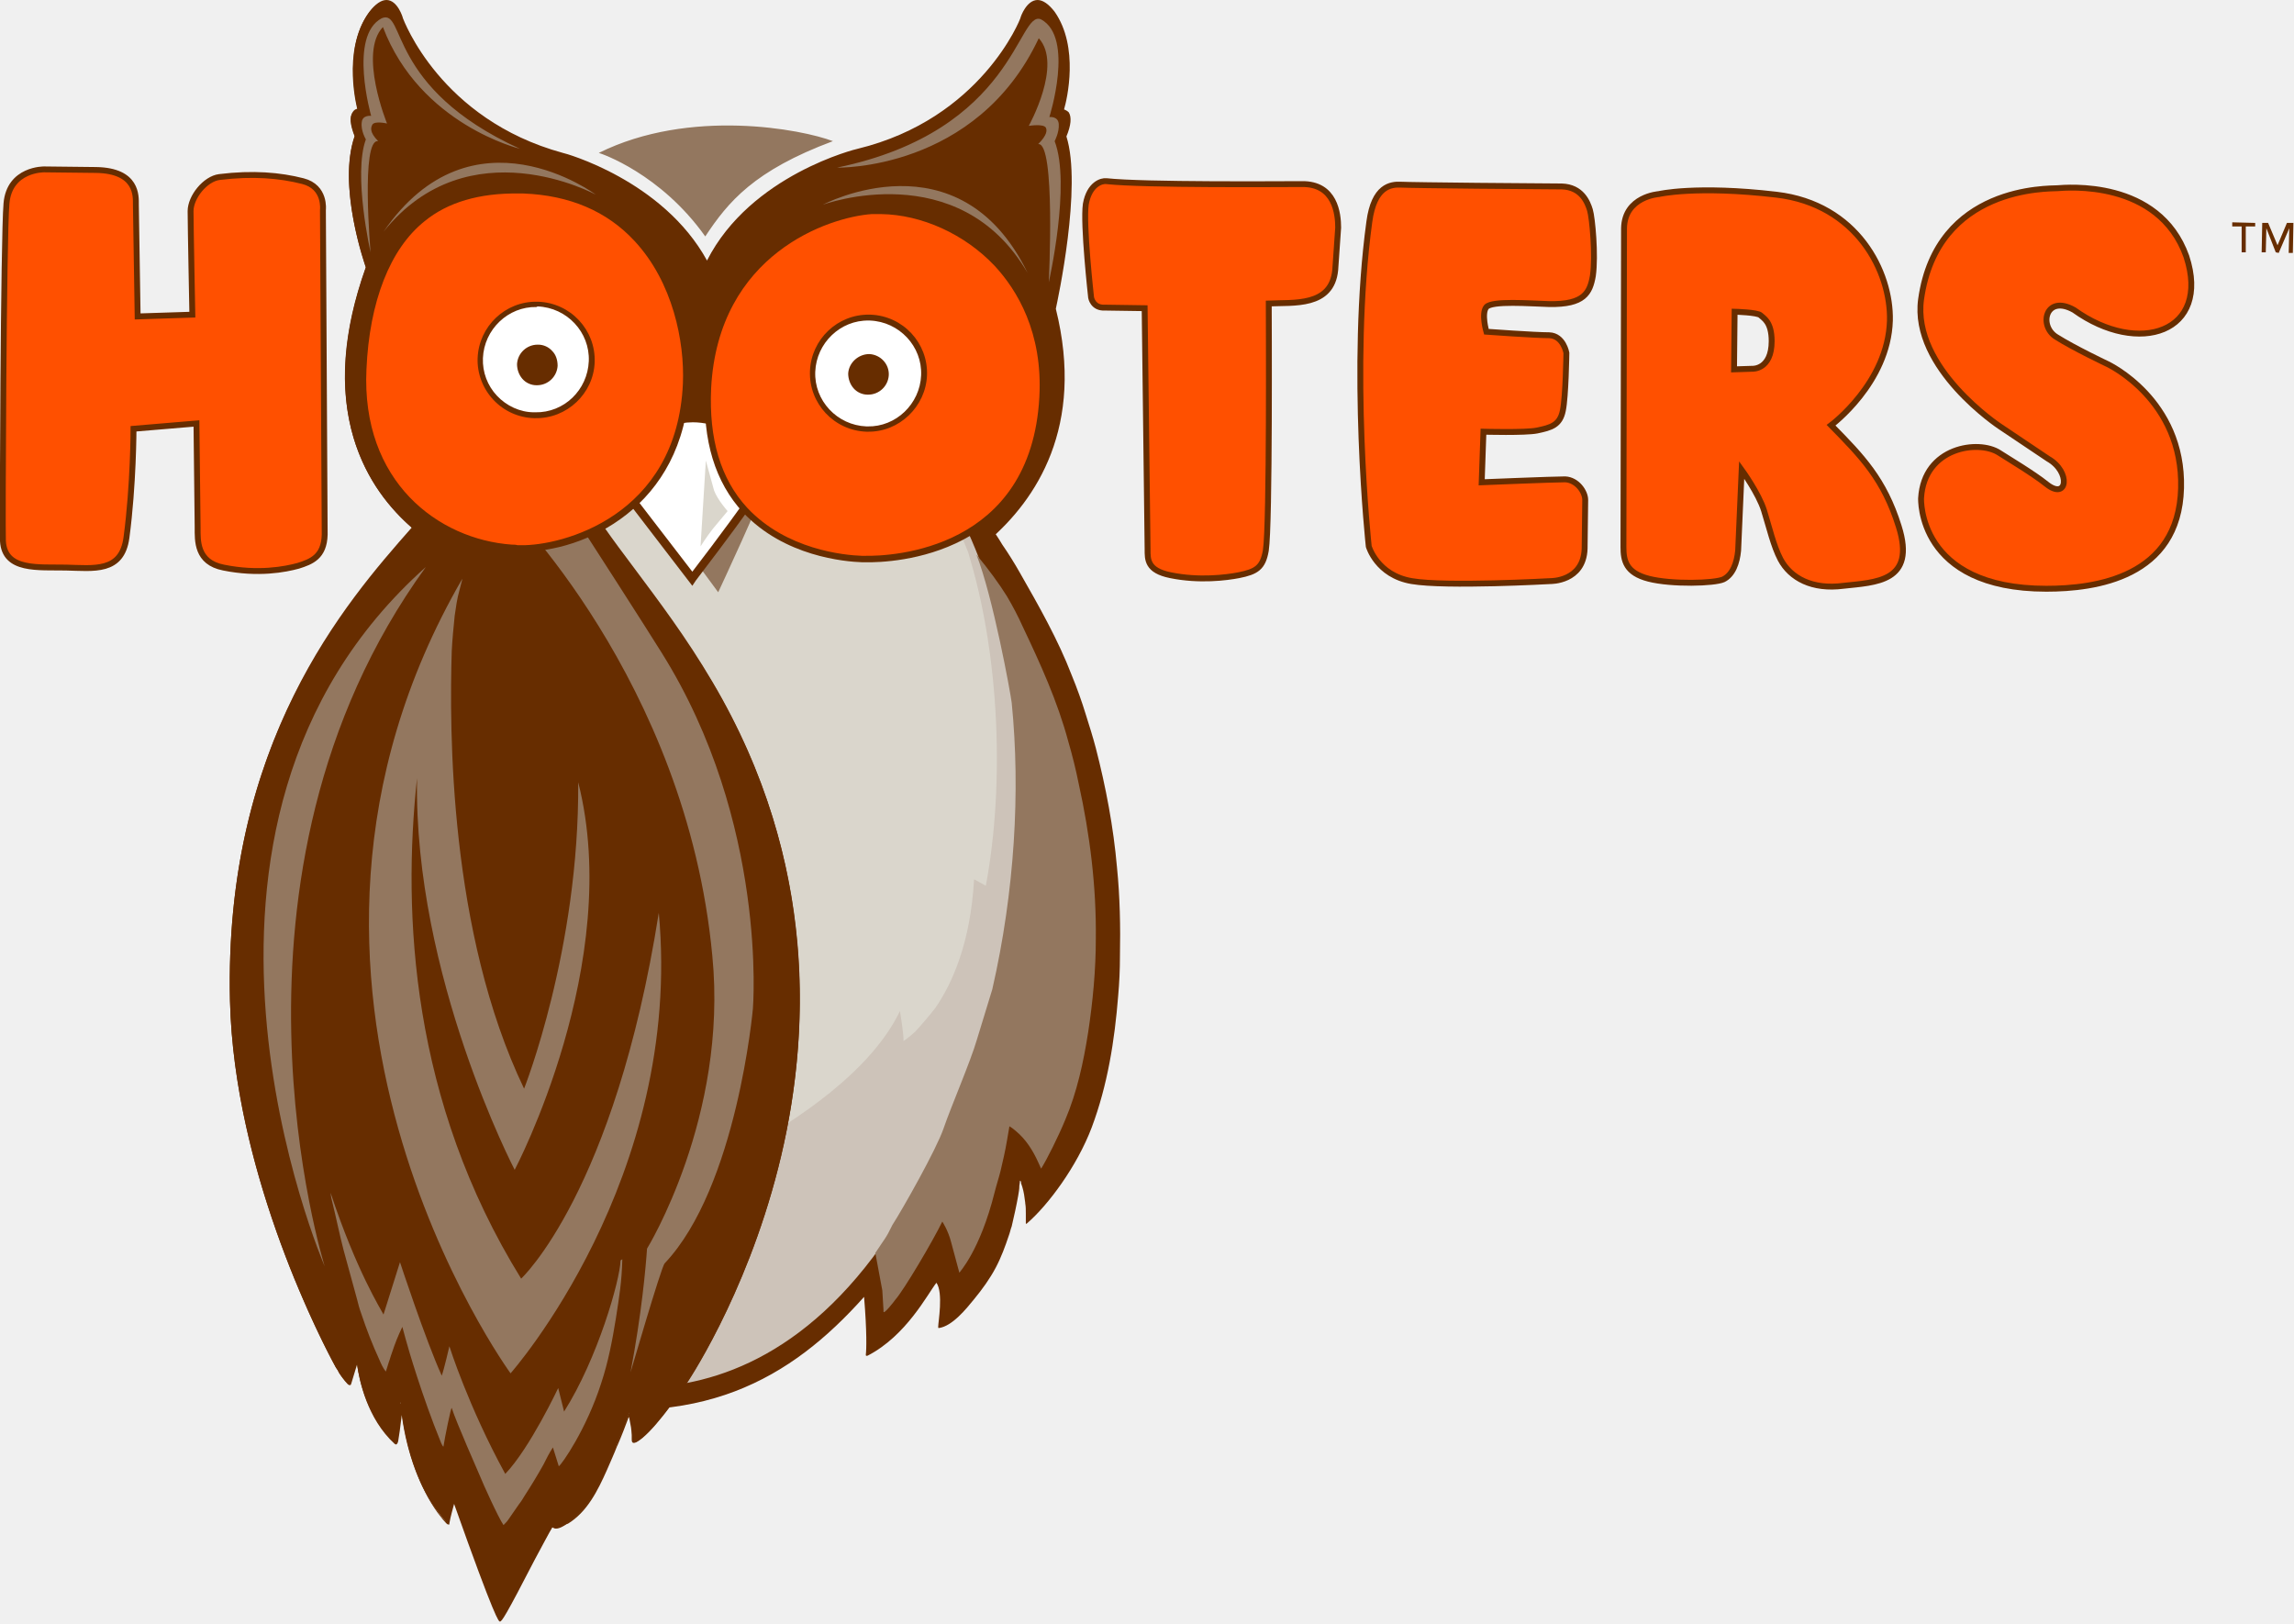
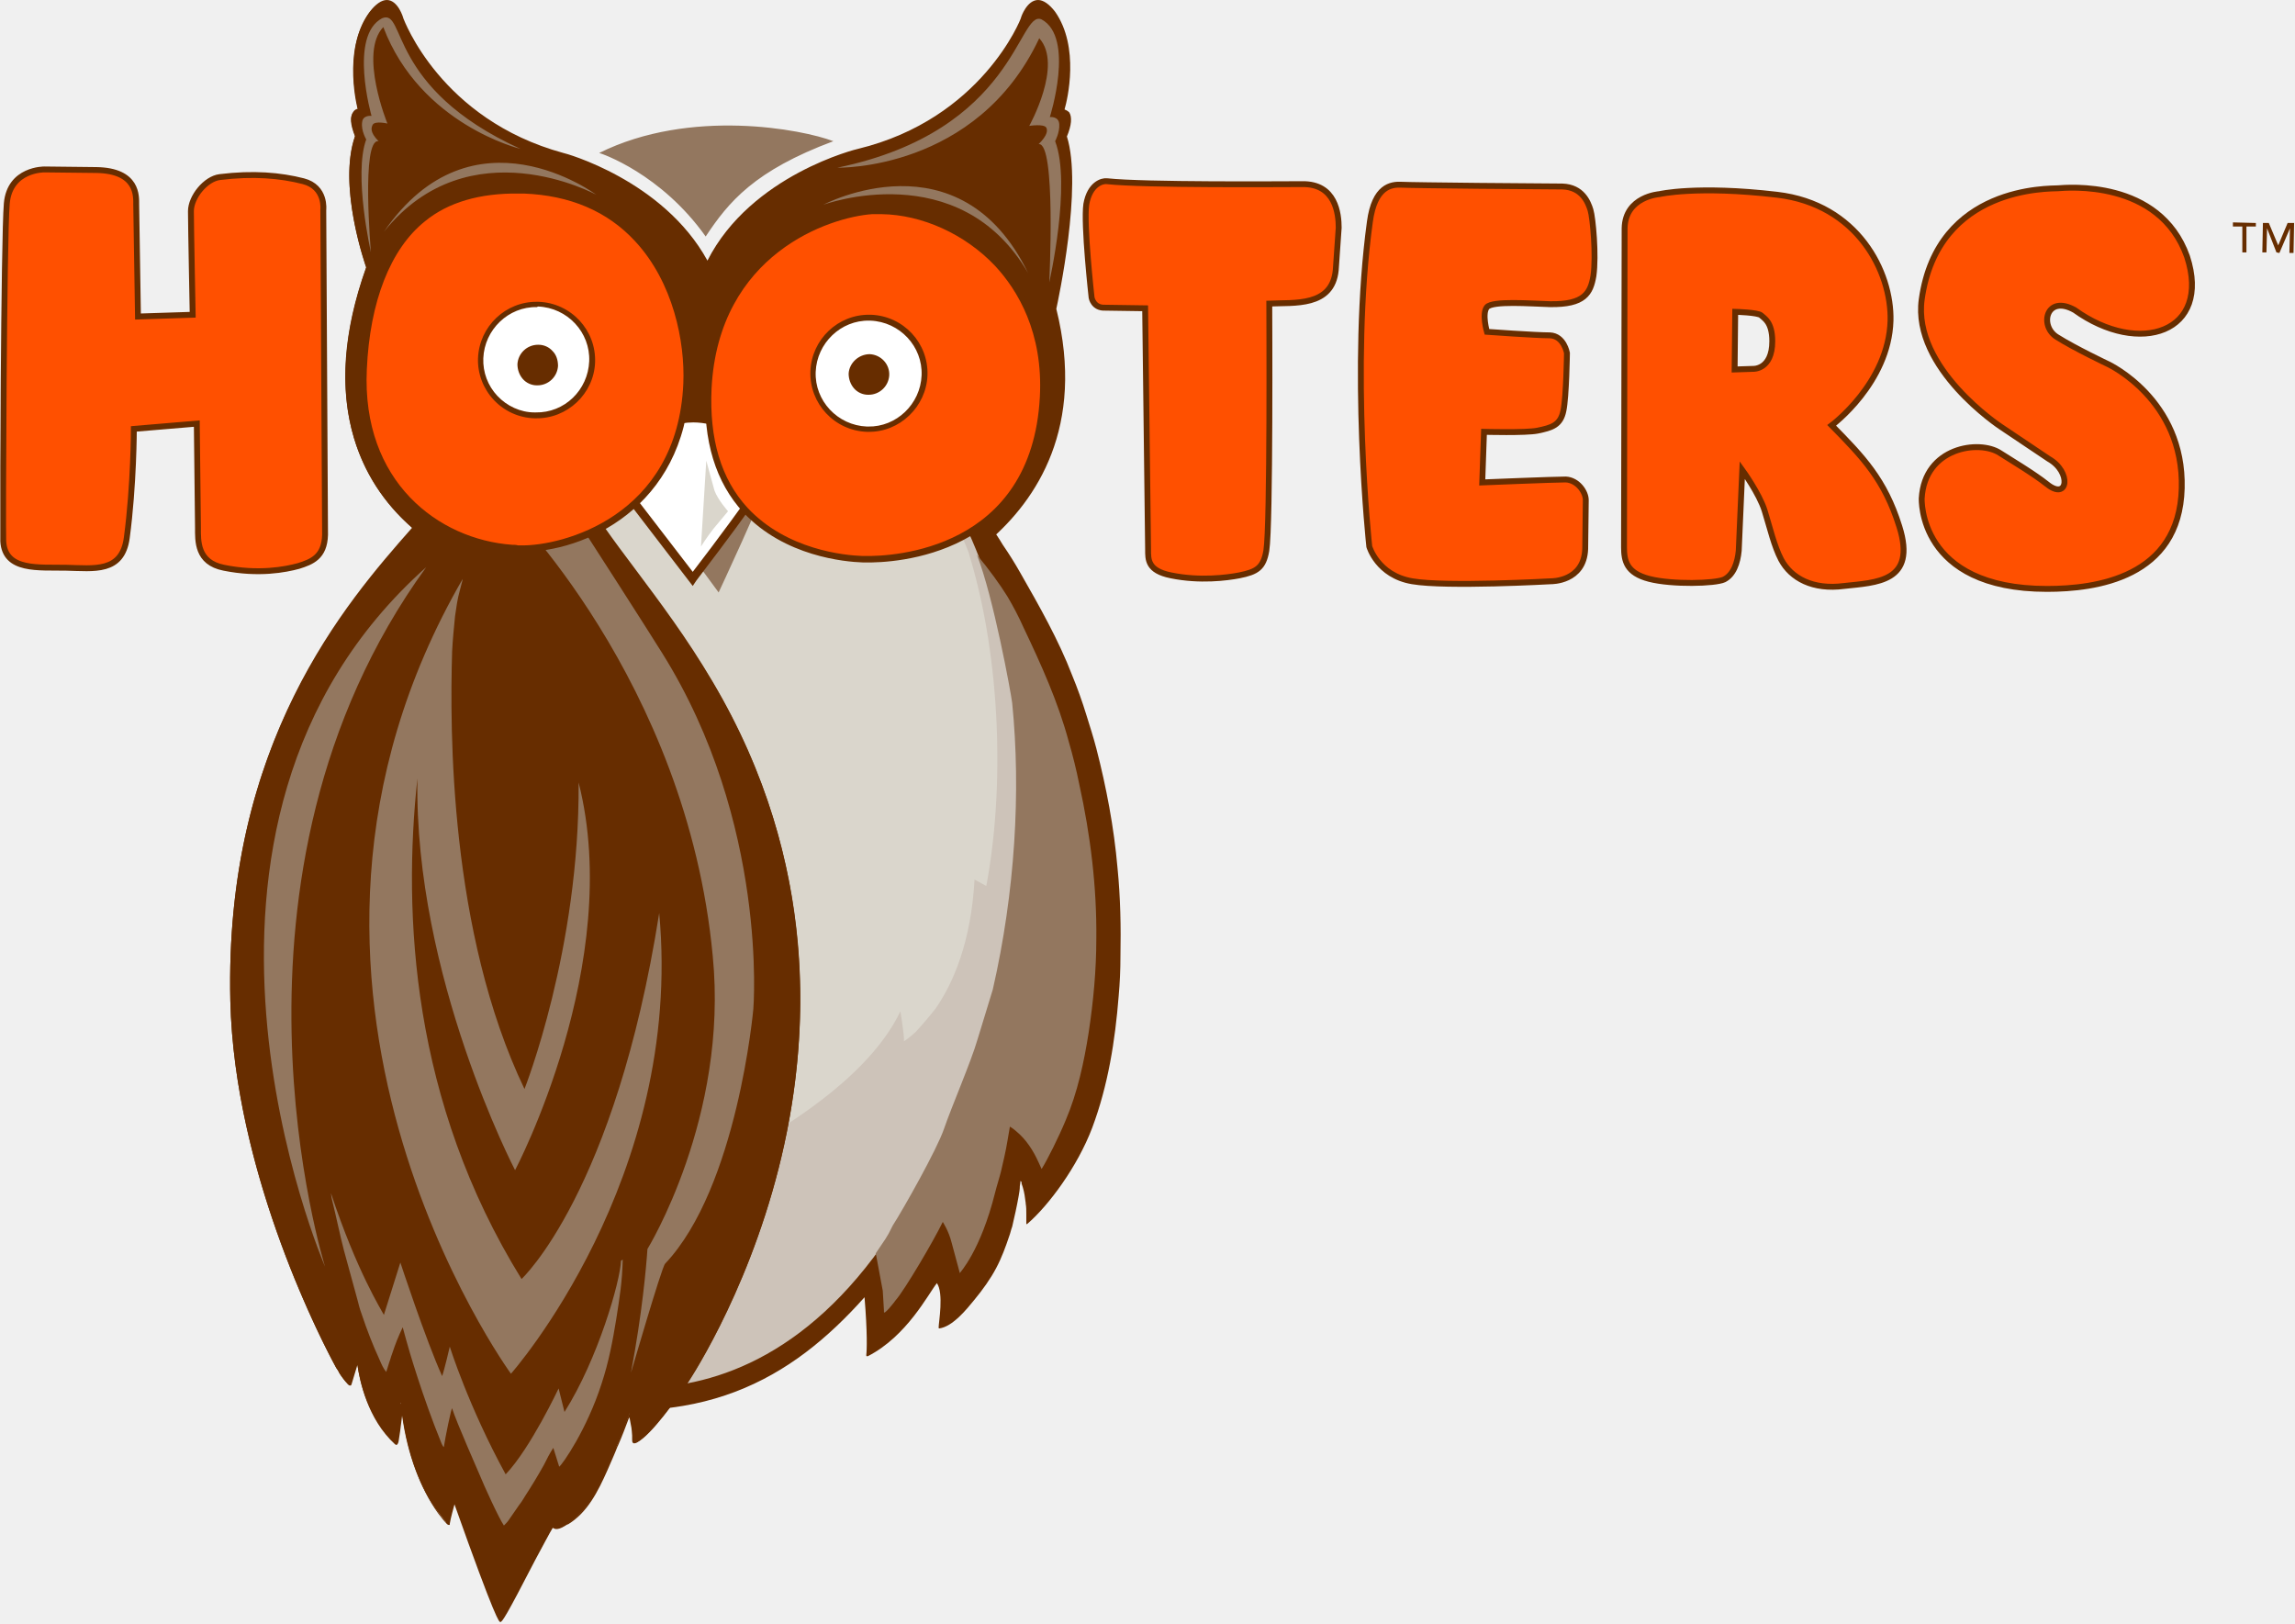
- <svg xmlns="http://www.w3.org/2000/svg" width="390" height="276" fill="none">
+ <svg xmlns="http://www.w3.org/2000/svg" width="800" height="566" viewBox="0 0 390 276" fill="none">
  <g clip-path="url(#A)">
    <g fill-rule="evenodd">
      <g fill="#FF5000">
        <g stroke="#672D00">
          <g stroke-miterlimit="10">
            <path d="M23.4 53.8l-.3-19c0-1.4.3-5.8-6.8-5.9l-8.8-.1s-5.9-.1-6.4 5.8C.6 40.4.4 90.1.5 92c.3 5.1 6 4.4 10.7 4.5s9.5.9 10.3-5.1c1.2-9 1.2-18.5 1.2-18.5l10.7-.9.2 17.7c0 2.2-.2 5.9 4.4 6.8 5.9 1.2 10.5.3 12.7-.3 2.2-.7 4.4-1.5 4.5-5.3l-.3-55.2s.5-3.9-3.4-4.9-8.5-1.4-14.2-.7c-2.4.3-4.9 3.4-4.9 5.8s.3 17.6.3 17.6l-9.3.3zm348.3-10.2C367 30.4 351.2 31.9 349.8 32s-20.5-.5-23.2 18.9C325 62.6 340 72.5 340 72.5l8.2 5.5c3.9 2.2 3.3 7.2-.3 4.3-2.1-1.7-6.6-4.4-8-5.3-3.5-2.3-12.8-1-13.3 7.7 0 0-.7 15.4 21.3 15.4 8.3 0 22.5-1.9 22.9-17.1.4-15.1-12.5-21.1-12.5-21.1s-5.7-2.7-8.7-4.6c-3.1-1.9-1.8-7.3 3-4.6 11 7.9 23.3 3.8 19.1-9.1z" />
          </g>
        </g>
      </g>
    </g>
    <path d="M148.7 216c-23.8 26.4-46.1 19.6-46.1 19.6l18.2-13.8c93.8-31.1 42.9-131.5 42.9-131.5l.1-3.5.1.3 1.6-1.2c-1.2-2.5-2.3-4.8-3.5-6.8 0-3.3-10-9.9-10-9.9S97.7 50 95.3 63c-7.9 9.3-13.9 49.8-13.9 49.8l8.3 79.8s-.7 37.1 3 41.6c27.8 9 46.2-5.3 56.8-19-.2.3-.5.6-.8.8z" fill="#DAD6CC" />
    <path d="M166.9 89l-2.1 1.5-1.5.2 1.3 3.2.4 1.4c4.9 16.7 5.8 38.2 2.6 55.3l-2-1.1c-.6 10.8-3.7 17.7-6.6 21.9-1.1 1.4-2.3 2.8-3.4 4-1.2 1.1-2 1.6-2 1.6.1-.9-.6-5.1-.6-5.1-9.6 20-48.8 33.7-48.8 33.7l1.3 6.5c-2.6 1.1-5.3 2.1-8.1 3.1l3 25.2c5.8.6 12.2-1.1 17.9-2.3 2.5-.8 4.3-.7 6.5-2 2.6-1.5 5.4-2.8 7.8-4.6 3.9-2.9 7-6.7 10.6-9.9 1.3-1.2 5.6-5.5 6.8-2.1.4 1.1.5 2.1.5 3.2.2.4.4.9.6 1.3 1.7-1.9 3.2-4 4.7-6.1C205.1 164.5 166.9 89 166.9 89z" fill="#CDC3B9" />
    <g fill="#672D00">
      <path d="M180.8 23.3c1.9-4.5-.4-4.4-.4-4.4s3.1-10.1-1.5-16.6c-3.5-4.9-5.3.9-5.3.9s-6.5 17.2-27.9 22.4c0 0-18.4 4.3-25.7 19.3-7.4-14.1-24.6-18.6-24.6-18.6C74.1 20.5 68 3.2 68 3.2s-1.6-5.8-5.3-1c-4.7 6.4-1.9 16.6-1.9 16.6s-2.3-.1-.5 4.4c-3 8.6 1.9 22.3 1.9 22.3-8.7 24.5.5 37.9 7.9 44.3-12.7 14.4-32 37.6-31 80.4.7 28.3 14.5 55.8 18 62.3.3.5.3.4.6 1 .3.5.8 1.1 1.2 1.5l.3.3c.4-1.4 1.4-4.4 1.4-4.4s.5 8.9 6.5 14.4l.2-.4.8-6.5c1.1 11.4 5.2 17.2 6.3 18.6.2.2 1.6 2.2 1.7 1.9.3-1.9 1-4 1-4s7.3 20.5 7.9 20.5c.5 0 8.1-14.8 8.9-15.9.7.7 1.9-.1 2.5-.5 3.2-2 5.1-5.7 6.6-9.1l1.8-4.1a129.66 129.66 0 0 0 2.2-5.6c.6 2.6.6 2.3.7 3.9 0 .2.1.5.1.7 0 .4.1.5.5.3 2.7-1.6 7.4-8.5 8.2-9.6 0 0 40.6-58.7 4.6-119.5-12.8-21.2-27.8-33-23.9-43.2l8.7 3 27.7-3.1 5 10.1c4-.9 17-3.7 22.2-4 2-.1 4.5 5.5 6.9 13.1 8.8-7.6 16.1-20.1 11.3-39.2 0-.1 4.6-20.7 1.8-29.4zm-60.2 23.2v-.1.1z" />
      <path d="M85 275.7c-.2 0-.7 0-7.8-20-.2.8-.6 2.1-.8 3.3v.2h-.2c-.1 0-.3 0-1.8-2-3-4.2-5.2-10-6.1-16.6-.2 1.8-.5 3.9-.6 4.4 0 0-.1.6-.4.6l-.2-.1c-4.7-4.3-6-10.8-6.4-13.5l-1 3.3-.1.2h-.2c-.2 0-.5-.4-.5-.4-.3-.3-.8-1-1.2-1.6-.1-.2-.2-.3-.2-.4-.1-.2-.2-.3-.4-.6-1.8-3.2-17.3-32.5-18-62.4-1-43.9 19.6-67.6 30.9-80.4-4.8-4.2-8.1-9.3-9.9-15.3-2.5-8.4-1.8-18.1 2.1-29-.4-1.2-4.8-14-1.9-22.3-.7-2-.9-3.3-.3-4.1.2-.3.5-.5.8-.5-.4-1.7-2.3-10.7 2-16.5 1-1.3 2-2 2.9-2 1.9 0 2.8 3 2.8 3.1.1.2 6.3 17.2 27.2 22.9.2 0 17 4.6 24.5 18.3 7.4-14.6 25.5-19 25.6-19 21-5.1 27.7-22.1 27.7-22.3 0-.1 1-3 2.9-3 .9 0 1.9.7 2.9 2 4.2 6 2.1 14.9 1.6 16.6.2.1.5.2.8.5.5.8.4 2.2-.4 4.1 2.7 8.5-1.5 27.9-1.8 29.3 5 20.1-3.4 32.5-11.4 39.4l-.3.2-.1-.4C164 81.3 161.9 79 160.8 79c-5.3.3-18.3 3.1-22.2 4h-.2l-5-10.1-27.6 3.1-8.5-3c-2.3 6.5 3.1 13.7 10.6 23.7 4.1 5.5 8.8 11.7 13.2 19.2 18.6 31.4 16.4 62.3 11.2 82.7-5.6 22.1-15.7 36.9-15.8 37l-.2.3c-1.4 1.9-5.5 7.9-8.1 9.3-.8.4-.8-.2-.8-.5v-.7c-.1-1.3-.1-1.3-.4-2.8l-.1-.3c-.6 1.6-1.2 3.2-1.9 4.8l-.1.2c-.5 1.3-1.1 2.6-1.7 4-1.6 3.6-3.4 7.2-6.7 9.2h-.1c-.5.3-1.2.8-1.9.8-.2 0-.4-.1-.6-.2-.5.8-1.7 3.1-3 5.5-5 9.7-5.6 10.5-5.9 10.5zm-7.9-21.5l.2.7c2.7 7.5 6.8 18.7 7.7 20.2.8-1 3.6-6.3 5.5-9.9 1.6-3 2.8-5.3 3.2-5.8l.2-.2.2.2c.1.1.3.2.5.2.5 0 1.2-.4 1.7-.7h.1c3.1-1.9 4.9-5.5 6.5-9 .6-1.3 1.1-2.6 1.7-3.9l.1-.1 2.2-5.6.3-.8.4 1.9c.3 1.5.3 1.5.5 2.9v.8s.1 0 .1-.1c1.6-.9 4.3-4 7.9-9.2l.2-.3c.1-.1 10.2-14.9 15.8-36.9 5.1-20.3 7.4-51-11.2-82.3-4.4-7.4-9.1-13.6-13.2-19.1C99.9 86.8 94.4 79.5 97 72.7l.1-.2 8.9 3.1 27.8-3.1 4.9 10c4.1-.9 16.9-3.7 22-3.9h.1c1.9 0 4.2 4.2 7 12.9 7.8-6.8 15.9-19 10.9-38.7v-.2c0-.2 4.6-20.7 1.8-29.2v-.2c.9-2.3.8-3.3.5-3.7-.2-.4-.6-.4-.7-.4h-.3l.1-.3c0-.1 3-10.1-1.5-16.4-.9-1.2-1.7-1.8-2.5-1.8-1.6 0-2.4 2.7-2.4 2.7-.1.2-6.8 17.4-28.1 22.6-.2 0-18.3 4.5-25.5 19.2l-.2.4-.2-.4c-7.3-13.8-24.3-18.4-24.4-18.5-21.1-5.7-27.5-23-27.6-23.2 0 0-.8-2.7-2.4-2.8-.8 0-1.6.6-2.5 1.8-4.6 6.2-1.9 16.3-1.8 16.4l.1.3h-.3c-.1 0-.4 0-.7.4s-.5 1.4.4 3.7v.2c-3 8.4 1.9 22 1.9 22.1v.2c-8.4 23.7-.3 37 7.9 44.1l.2.2h-.1c-11.2 12.7-31.9 36.3-30.9 80.2.7 29.8 16.2 59 18 62.2.2.3.2.4.3.6.1.1.1.2.2.4.4.6.9 1.3 1.1 1.5l1.3-4.1.5.1c0 .1.6 8.7 6.1 14.1l.8-6.4h.5c.7 7.4 2.9 14 6.2 18.5.5.7 1 1.3 1.3 1.6.3-1.8.9-3.7.9-3.7l.4-.8zm44.2-207.1l-1.1-.6.5-.6.6 1.2z" />
      <path d="M166.3 86.8c-7.6-9.5-12-15.8-16.2-18.2h-.2c-.1.1-.1.2 0 .3 12.8 13.1 20.4 30.6 22.5 52 1.5 14.7.2 31.3-3.4 47.5-21.6 77.7-63.6 69.3-76.6 64.8-2-3.1-1.6.1-.3 1.6l.2.3-.5 3c27.2 5.5 42.7-3.7 55.1-17.6.5 6 .4 9 .3 9.8v.1c0 .2.2.1.3.1 6.6-3.4 10.2-10.5 11.7-12.4 1.2 1.7.3 6.7.3 7.5 0 .1 0 .2.1.2 2.3-.3 4.7-3.3 6-4.9 1.4-1.7 2.7-3.5 3.7-5.4.9-1.7 1.6-3.6 2.2-5.4.2-.5.3-1.1.5-1.6.4-1.7.8-3.5 1.1-5.2.1-.6.2-1.1.2-1.7 0-.1.1-.5.1-.9 0 0 0 .1.1.1.1.1.1.2.1.4.3.8.5 1.7.6 2.6 0 .2.1.5.1.8.1.6.1 1.1.1 1.7v1.7c0 .1.1.1.2 0 3.6-3.1 8.5-9.7 11-16.3 2.7-7.2 3.9-14.8 4.5-22.4a75.08 75.08 0 0 0 .3-6.7c.1-5 0-10.1-.5-15.1-.6-6.9-1.9-13.7-3.6-20.3-.5-1.9-1.1-3.8-1.7-5.7a76.09 76.09 0 0 0-2.4-6.7c-2.3-6-5.6-11.8-8.8-17.4a62.99 62.99 0 0 0-3-4.8c-1.3-2.2-2.7-4-4.1-5.8z" />
    </g>
    <g fill="#93775F">
      <path d="M148.9 212.9s-.1.1-.1.2c.1.3.1.4.1.4l1.1 5.9.2 3.3v.3c0 .6 1.8-1.7 2-2 1.5-1.7 6.4-10 8-13.3 0 0 1 1.5 1.5 3.5l1.4 5.2c0-.1 3.5-3.7 6-13.7.3-1.2.7-2.4 1-3.6.4-1.7.8-3.4 1.1-5.2.1-.7.4-2.2.4-2.4.4.2 1 .7 1.1.8 1.7 1.4 2.9 3.3 3.8 5.3.2.4.3.7.5 1.1 1-1.6 2.9-5.4 4.1-8.3 2-4.7 3.1-9.8 3.9-14.9.8-5.3 1.3-10.6 1.3-15.9.1-8.8-1-17.7-2.9-26.3-.5-2.5-1.1-4.9-1.8-7.3-1.8-6.7-4.7-13.1-7.7-19.4-.8-1.8-1.7-3.5-2.7-5.2-1.3-2.1-3.2-4.7-5.2-7.1 2.8 7.1 5.8 23.5 6 25.2 1.5 15 .5 32.1-3.3 48.7l-2.6 8.5c-1.1 3.8-4.4 11.4-5.7 15.2-1.2 3.5-6.9 13.6-8.7 16.4-1.1 2.3-1.3 2.3-2.8 4.6zm-29-172.7c3.9-5.9 8.3-11.2 21.7-16.2-5.2-2-24.3-5.7-39.8 2 .4.1 10.5 3.5 18.1 14.2zM85.7 85.5c5.5 2.2 11.2 1.2 11.4 1.5 2.4 3.6 13.3 20.6 15.4 24 18.1 28.9 15.5 60.5 15.5 60.5s-2.7 30.3-15 43.3c-.6.6-6 19.3-5.8 18.5 1.9-10 2.6-18 2.8-21 0 0 13.8-22.4 11.1-49.8-4.4-46.9-35.4-77-35.4-77zM72.4 96.4c-49.6 44.2-17.2 118.9-17.2 118.9S34.3 148.9 72.4 96.4zm39.6 58.8c-7.5 47.5-23.4 62.2-23.4 62.2-18.7-30.2-20.2-62-17.7-85.1-.6 33.6 16.6 66.6 16.6 66.6s18.6-35.2 10.8-65.9c.2 28.4-9.2 52.1-9.2 52.1-12.8-26.7-12.7-61.2-12.3-74.4.1-2 .3-4 .5-6 .2-1.4.4-2.9.8-4.3.1-.5.5-1.8.5-2-40 69.1 8.2 135.1 8.2 135.1s29.4-33.2 25.2-78.3zM101.3 33.1s-21.6-11.8-36.1 6.3c15.1-22 36.1-6.3 36.1-6.3zm-12.9-7.8C65.6 14.9 69 1.4 64.9 3.1c-5.7 3-1.8 16.6-1.8 16.6s-1.5-.2-1.6 1.1c-.2 1.4.7 2.9.7 2.9-2.2 6 .8 19.2.8 19.2S61.3 23.5 64.3 24c-1.6-1.6-1.2-2.4-1-2.8.4-.7 2.5-.2 2.5-.2s-4.9-12-.7-16.4c6.3 16.6 23.3 20.7 23.3 20.7zm53.9 3.2c30.4-6.3 30.7-27 34.7-25.2 5.7 3.1 1.4 16.6 1.4 16.6s1.5-.2 1.6 1.2-.7 2.9-.7 2.9c2.8 7.3-1 24-1 24s1.2-23.9-1.8-23.5c1.6-1.6 1.5-2.4 1.3-2.8-.4-.7-2.9-.3-2.9-.3s5.8-10.4 1.7-14.9c-10.6 22.6-34.3 22-34.3 22z" />
    </g>
    <g fill="#672D00">
      <path d="M381.1 38.5h-1.6v-.7l3.9.1v.6h-1.6v4.4h-.7v-4.4zm3.5-.6h1l1.6 3.8 1.6-3.8h1.1l-.1 5.1h-.7l.1-4.2-1.8 4.2-.5-.1-1.6-4.1-.1 4.1h-.7l.1-5z" />
    </g>
    <path d="M110.7 85.2l11.4 15.5s8-17.1 7.7-17.8c-1.4-1.7-4.5-7-4.5-7s-10.4-5.3-15.6 2.8c-5 7.8 1 6.5 1 6.5z" fill="#93775F" />
    <path d="M104.8 81.5l13 16.9s11.5-15 11.4-15.7c-1-2-2.7-8.6-2.7-8.6s-9.2-6.7-16.1.2c-6.6 6.6-5.6 7.2-5.6 7.2z" fill="#fff" />
    <path d="M117.7 99.6L104.2 82c-.1-.1-.2-.3-.2-.5 0-.4-.2-1.7 5.8-7.6 2.2-2.2 4.9-3.3 8-3.3 4.8.1 8.8 2.9 9 3l.2.1.1.2c0 .1 1.6 6.5 2.6 8.4l.1.1v.1c0 .3.1 1-11.5 16.2l-.6.9zm-12.3-18.4l12.3 16c4-5.2 9.8-13 10.6-14.6-.9-2-2.2-7-2.5-8.2-.8-.6-4.2-2.6-8-2.6-2.7 0-5.1.9-7 2.9-4.5 4.6-5.2 6.1-5.4 6.5z" fill="#672D00" />
    <path d="M119.1 92.9s1-1.6 2.1-3l2.5-3s-1.7-1.9-2.3-3.5l-1.4-5.1-.9 14.6z" fill="#DAD6CC" />
    <path d="M148.2 35.9c-7.9.5-26.6 7.1-27.8 30.1-1.3 25.8 20.1 28.8 26.1 29 4 .1 29.3-.2 30.7-27.5 1.2-21.3-16.2-32.4-29-31.6z" fill="#FF5000" />
    <path d="M147.1 95.6h-.5c-3-.1-13.3-1-20.3-8.5-4.7-5.1-6.9-12.2-6.4-21.1 1.2-23.7 20.8-30.2 28.3-30.6h1.6c7.2.1 14.7 3.5 20.1 9.2 4 4.2 8.6 11.7 7.9 23.1-1.4 26.9-25.9 28-30.7 27.9zm2.7-59.2h-1.6c-7.2.5-26.1 6.7-27.3 29.6-.4 8.6 1.6 15.4 6.1 20.3 6.7 7.2 16.6 8.1 19.5 8.2h.5c4.7.1 28.3-1 29.7-27 .6-11-3.8-18.2-7.6-22.3-5.1-5.4-12.4-8.7-19.3-8.8z" fill="#672D00" />
    <path d="M147.3 72.9c5.2.2 9.6-3.9 9.8-9.2.2-5.2-3.9-9.6-9.2-9.8-5.2-.2-9.6 3.9-9.8 9.2-.1 5.3 4 9.6 9.2 9.8z" fill="#fff" />
    <g fill="#672D00">
      <path d="M147.5 73.4h-.2c-5.5-.2-9.8-4.8-9.6-10.3.2-5.4 4.7-9.7 10.1-9.6h.2c5.5.2 9.8 4.8 9.6 10.3-.2 5.3-4.7 9.7-10.1 9.6zm.2-18.9c-4.8-.1-8.9 3.8-9.1 8.7s3.7 9.1 8.7 9.3h.2c4.8.1 8.9-3.8 9.1-8.7s-3.7-9.1-8.7-9.3h-.2zm.1 5.7c-1.9 0-3.5 1.5-3.6 3.3 0 .9.3 1.8.9 2.5s1.5 1.1 2.4 1.1h.1a3.51 3.51 0 0 0 3.5-3.3c.1-1.9-1.4-3.5-3.3-3.6z" />
    </g>
    <path d="M89 32.4c-6-.2-12.3.9-17.2 4.8-6.4 5.1-9.6 14.5-10.1 25.6-.6 14.4 7.8 29 25.3 30.4.3 0 .7 0 1 .1 9.1.4 27.7-6.1 28.6-28 .6-12.4-5.7-32.2-27.6-32.9z" fill="#FF5000" />
    <path d="M88.6 93.8H88c-.4 0-.7 0-1.1-.1-8.3-.6-15.1-4.3-19.8-10.5-4.2-5.6-6.3-12.8-6-20.4.5-12 4.1-21 10.3-26 4.2-3.3 9.8-5 16.7-4.9h.9c8.1.3 14.7 3.1 19.7 8.4 6.7 7.3 8.8 17.7 8.5 25-.9 21-18 28.6-28.6 28.5zm-.4-60.9c-6.7-.1-12.1 1.5-16 4.7-5.9 4.7-9.4 13.7-9.9 25.2-.9 19.1 12.2 28.9 24.7 29.8.3 0 .7 0 1 .1h.6c6.8.1 26.5-4.8 27.5-27.5.3-7.1-1.7-17.2-8.2-24.2-4.7-5.1-11.1-7.8-18.9-8.1h-.8z" fill="#672D00" />
    <path d="M90.8 70.7c5.2.2 9.6-3.9 9.8-9.2.2-5.2-3.9-9.6-9.2-9.8-5.2-.2-9.6 3.9-9.8 9.2-.1 5.2 4 9.6 9.2 9.8z" fill="#fff" />
    <g fill="#672D00">
      <path d="M91 71.1h-.2a9.86 9.86 0 0 1-6.9-3.1c-1.8-1.9-2.8-4.5-2.7-7.1.2-5.4 4.7-9.7 10.1-9.6h.2c5.5.2 9.8 4.8 9.6 10.3-.2 5.3-4.7 9.6-10.1 9.5zm.2-18.9c-4.8-.1-8.9 3.8-9.1 8.7a8.82 8.82 0 0 0 2.4 6.4c1.6 1.7 3.9 2.8 6.3 2.8h.2c4.9.1 8.9-3.8 9.1-8.7s-3.7-9.1-8.7-9.3l-.2.1zm2.7 7.5c-.6-.7-1.5-1.1-2.4-1.1h-.1a3.51 3.51 0 0 0-3.5 3.3c0 .9.3 1.8.9 2.5s1.5 1.1 2.4 1.1h.1a3.51 3.51 0 0 0 3.5-3.3c0-1-.3-1.9-.9-2.5z" />
    </g>
    <g fill="#93775F">
      <path d="M105.8 214.1c-.1 3.9-.5 6.2-1.1 10.1-.6 3.7-1.3 7.4-2.5 11-2.5 7.8-6.7 13.8-7.2 14.1l-1-3.2c-.6.9-1.1 1.9-1.6 2.9-1 1.8-2.1 3.6-3.2 5.3-.3.5-.6 1-1 1.5-.6.9-1.2 1.7-1.8 2.6-.2.3-.5.6-.8.9-.9-1.3-3.6-7.3-3.9-8.1-.5-1.2-4.1-9.3-4.9-11.8-.1-.3-1.2 5.1-1.4 6.5 0 .3-.4-.5-.5-.8-3.1-7.6-5.5-15.8-5.9-17.3l-.6-2.2c-.8 1.7-1.2 2.7-1.8 4.5-.2.5-.3 1-.5 1.5-.1.3-.4 1.3-.5 1.6-.5-.6-.8-1.3-1.1-2-1.2-2.6-2.2-5.2-3.1-7.9-.3-.8-.5-1.6-.7-2.4l-2.3-8.4c-.7-2.7-1.3-5.7-2-8.5-.1-.3-.2-1.2-.2-1.2 4.4 13.3 8.6 19.9 9 20.7l2.8-8.9s4.3 13.1 7.1 19.3c.4-1.1 1.3-5 1.3-5s3.2 10.2 9.5 21.7c4.2-4.4 9-14.6 9-14.6l1 4c5.7-9 9.5-22.3 9.6-25.7l.3-.2zm34.1-179.3s23.1-8.5 34.8 11.6c-11.6-23.9-34.8-11.6-34.8-11.6z" />
    </g>
    <g fill="#FF5000">
      <g stroke="#672D00">
        <g stroke-miterlimit="10">
          <path d="M227.5 38.7c0-2.3-.5-7.5-6.2-7.4-3.4 0-26.8.2-33.2-.5-.8-.1-2.9.5-3.5 3.9-.5 3.4.9 15.9.9 15.9s.3 1.8 2.3 1.7l6.8.1.5 41c0 1.7-.1 3.6 3.9 4.4 4.9 1 9.5.4 11.6 0 3-.6 4.1-1.3 4.6-4.2.7-4.4.5-40.1.5-42 4.2-.2 10.7.6 11.3-5.7l.5-7.2zm74.5-5.6c13.7 1.6 19.5 13.1 19.3 21.4-.3 10.6-10 17.8-10 17.8 5.3 5.4 9 9.2 11.5 17.2 3 9.5-4 9.5-9.4 10.1-5.3.7-9-1.3-10.7-4.5-1.2-2.3-1.9-5.4-2.8-8.3s-3.8-6.9-3.8-6.9l-.6 13.7c-.2 2.1-.9 4.1-2.5 4.9-1.5.7-8.8.9-12.7-.1S276 95.3 276 93l.1-54.2c.1-5.4 5.9-5.8 5.9-5.8s6.3-1.5 20 .1zM294.9 53l-.1 9.8 3.1-.1s3.3.2 3.3-4.7c0-3.3-1.4-3.9-1.9-4.4s-4.4-.6-4.4-.6zm-24.6-17.3c-.4-1.3-1.4-3.9-4.8-4-3.4 0-25.6-.2-27.3-.3-1.8-.1-4.6.3-5.4 6.3-3.4 24.8-.1 55.2-.1 55.2s1.4 4.9 7.3 5.9c5.8 1 23.6 0 23.6 0s5.6.1 5.8-5.5l.1-8.3c0-1.4-1.4-3.4-3.4-3.5-2 0-14.2.5-14.2.5l.3-8.6s7.1.2 9.1-.2c2.4-.5 3.9-.9 4.4-3.4.5-2.4.6-9.8.6-9.8s-.5-2.9-2.9-3c-2.4 0-10.7-.6-10.7-.6s-.9-3.1 0-4.2c1-1.1 7.3-.6 10.7-.5 5.9.1 6.9-1.9 7.4-4.8.5-3.5-.1-9.9-.5-11.2z" />
        </g>
      </g>
    </g>
  </g>
  <defs>
    <clipPath id="A">
      <path d="M0 0h389.9v275.7H0z" fill="#fff" />
    </clipPath>
  </defs>
</svg>
